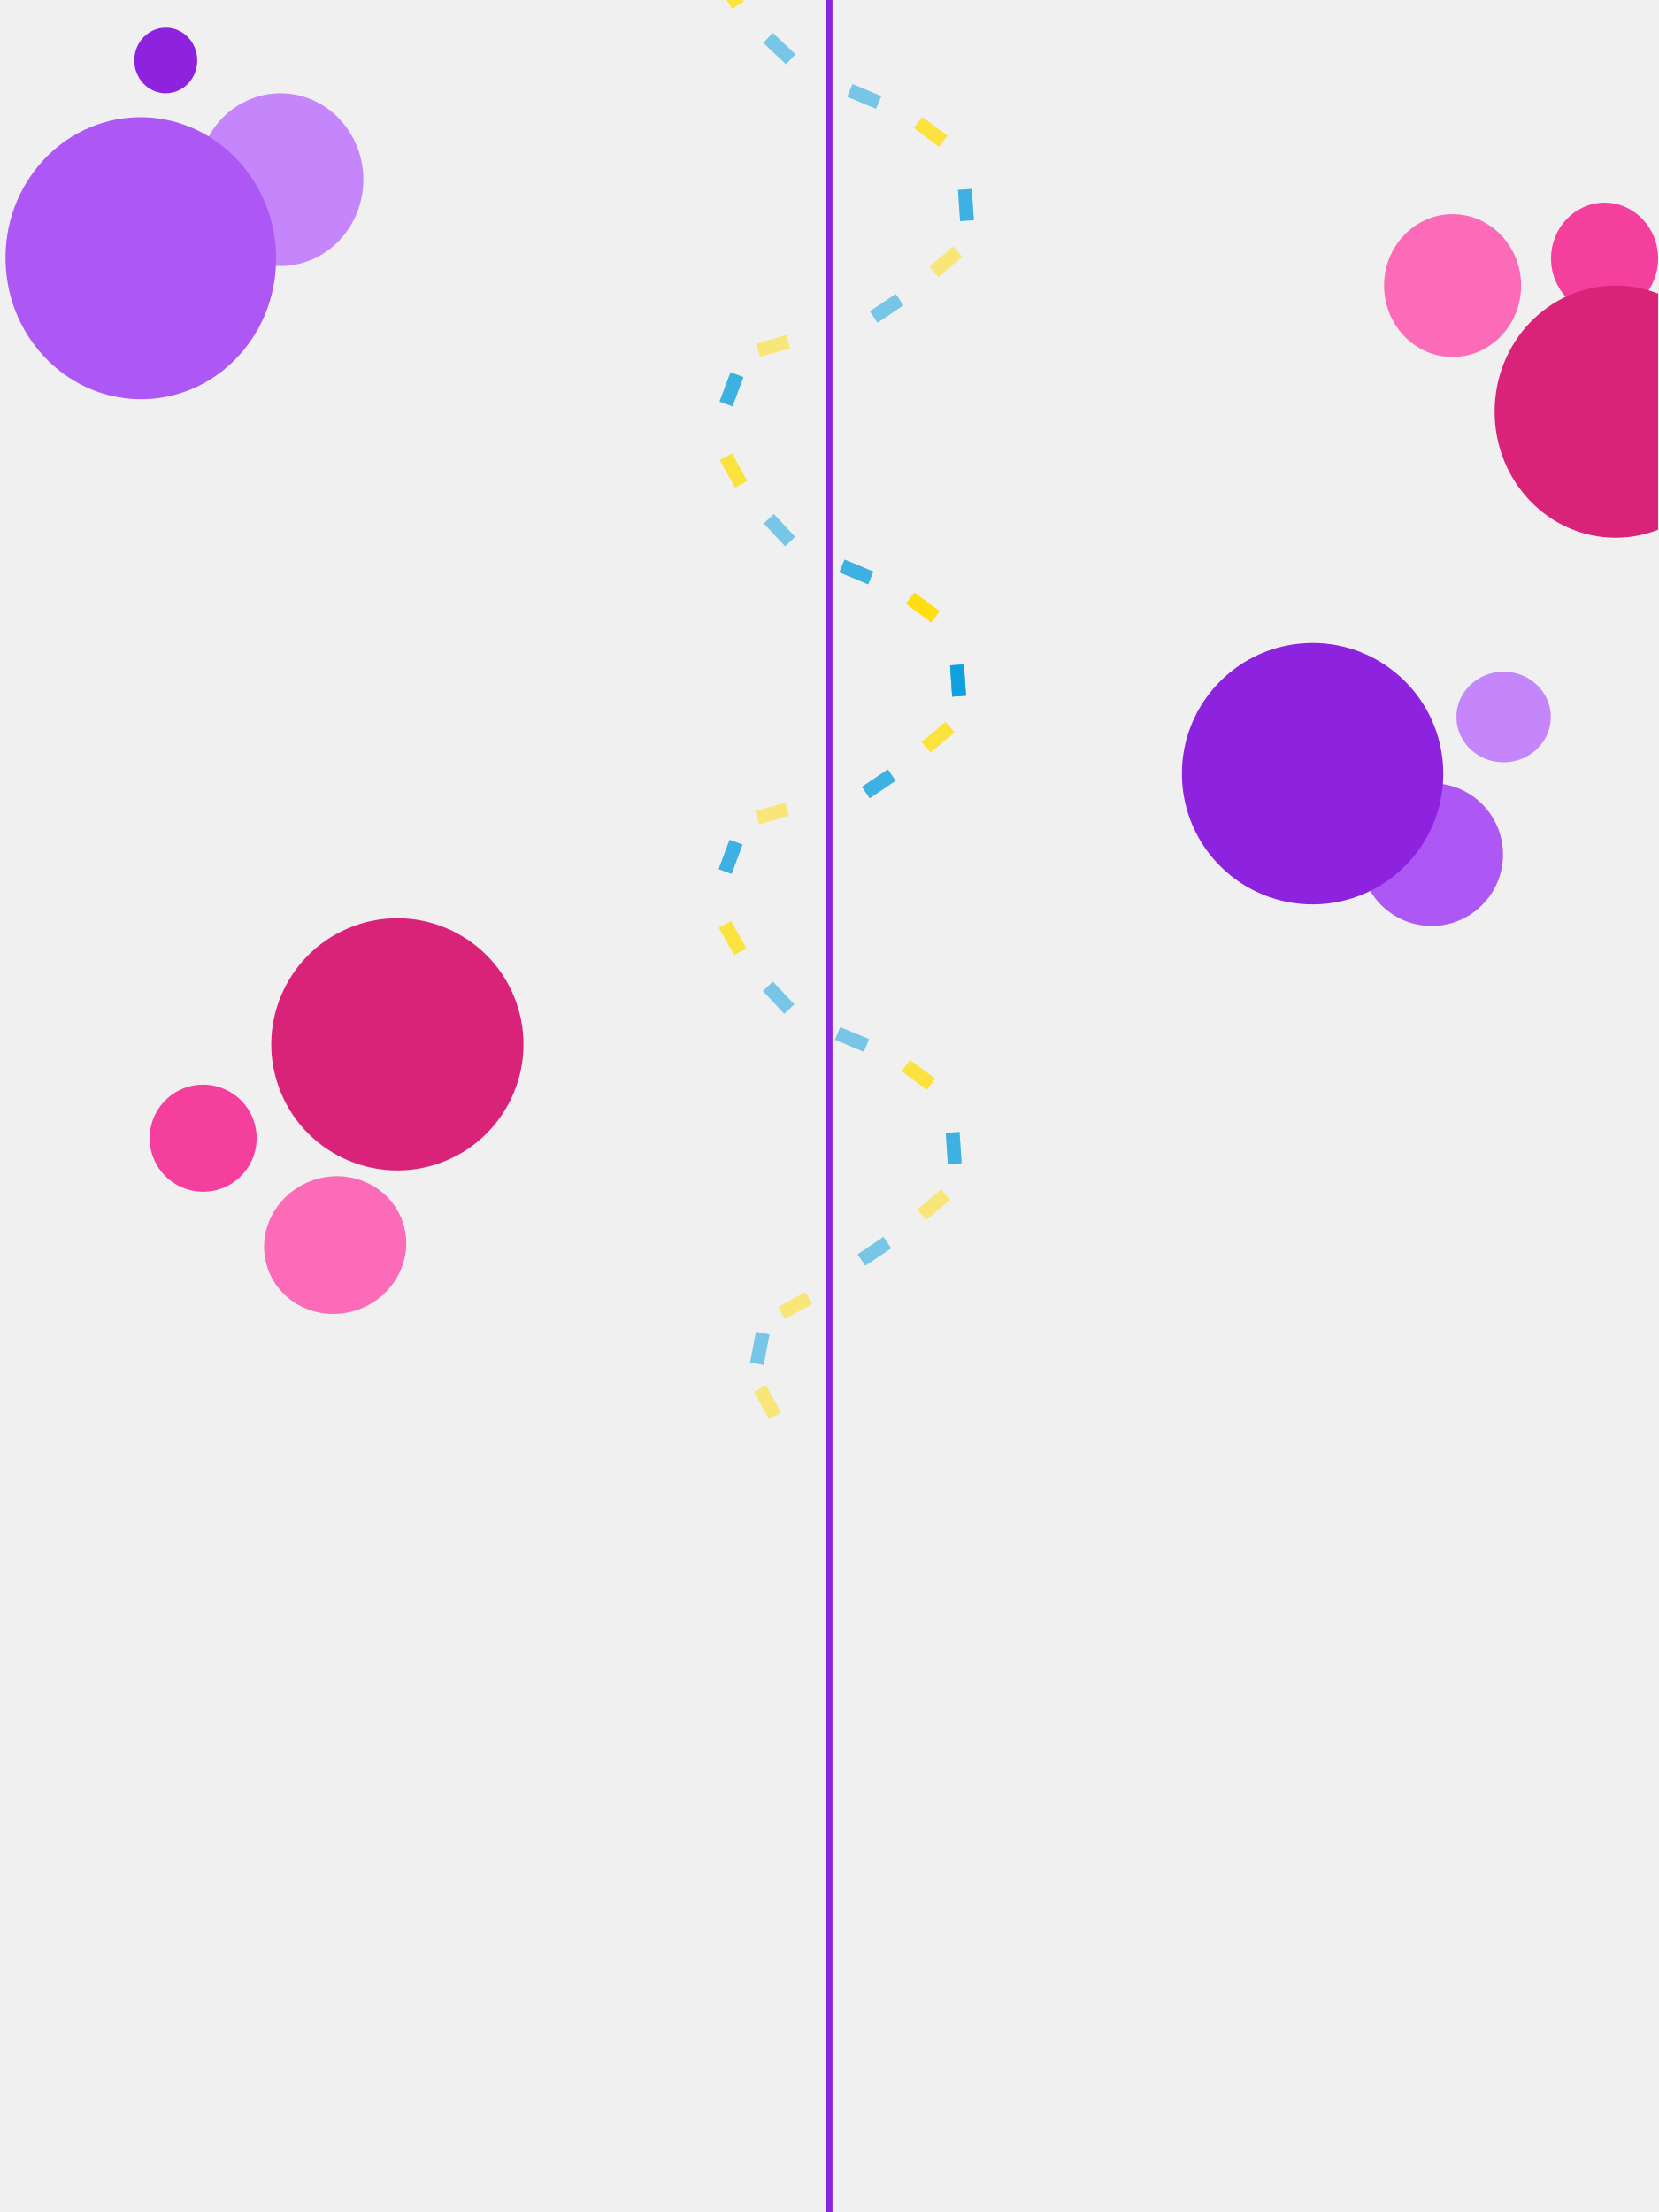
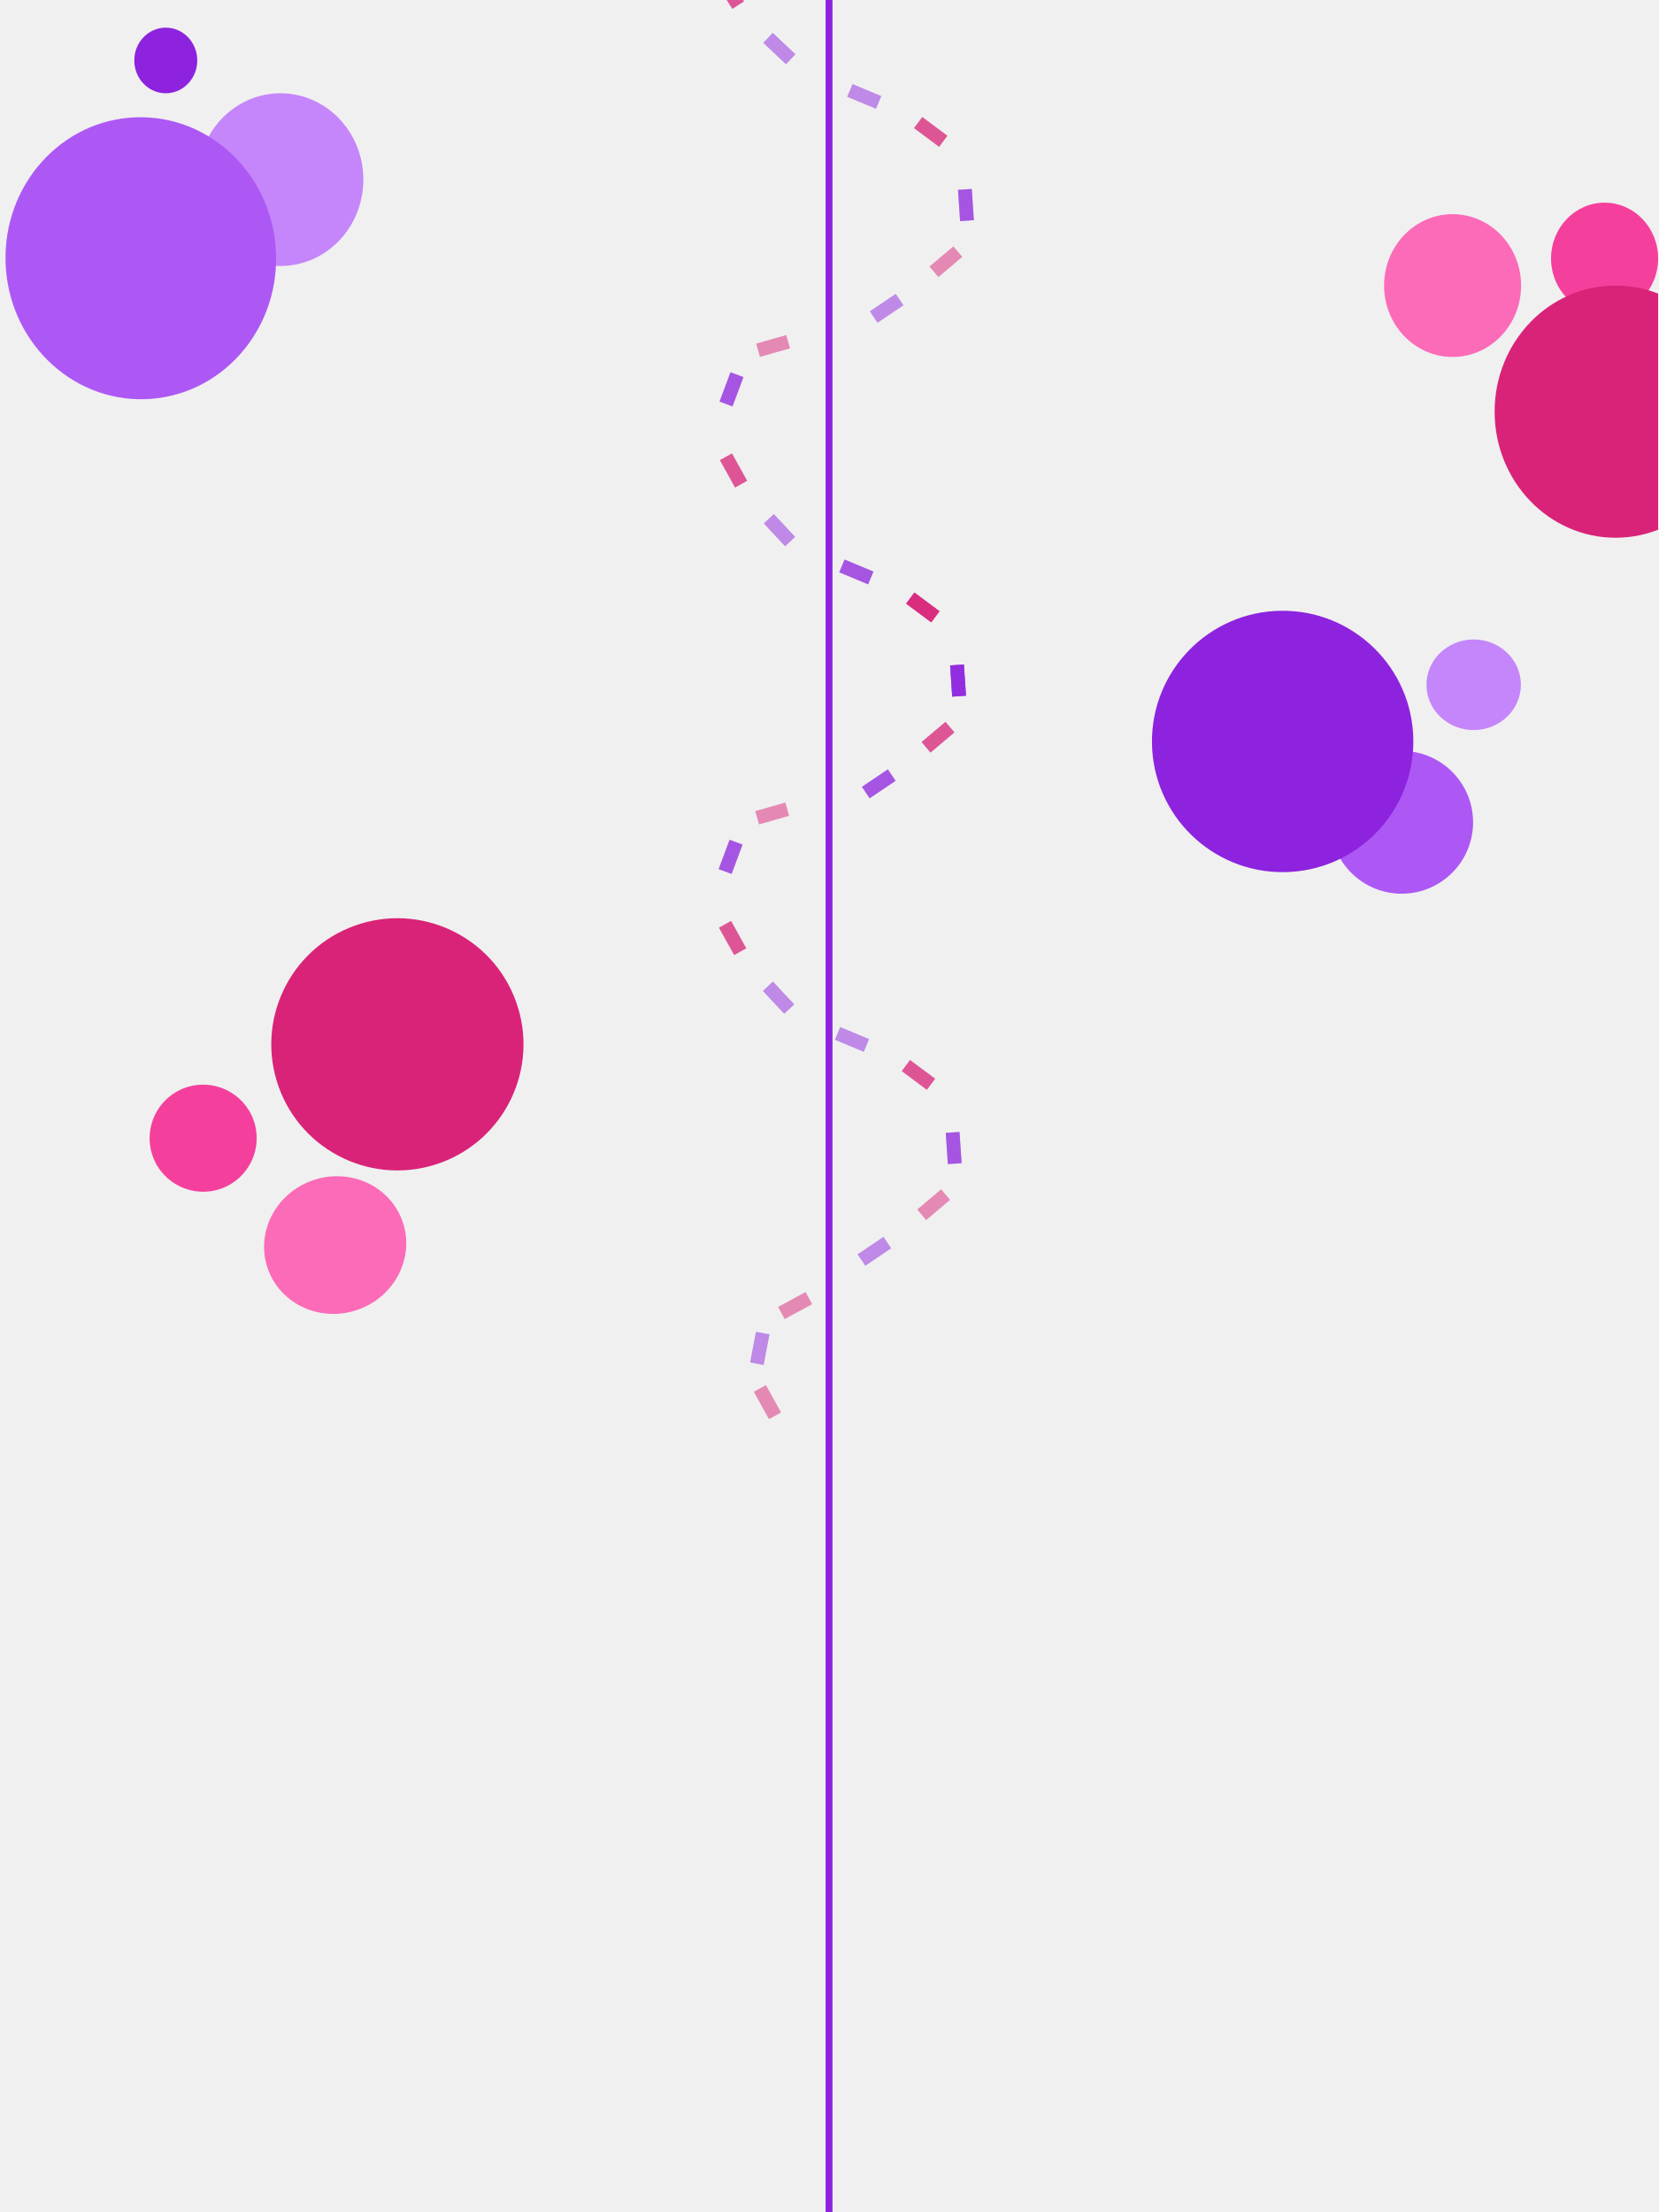
<svg xmlns="http://www.w3.org/2000/svg" width="1440" height="1921" viewBox="0 0 1440 1921" fill="none">
  <g clip-path="url(#clip0_522_2)">
-     <path d="M662.852 37.211L671.082 28.478L690.853 47.111L682.623 55.844L662.852 37.211Z" fill="#009CDE" fill-opacity="0.5" />
-     <path d="M646.119 1.167L636.013 7.637L621.364 -15.244L631.47 -21.714L646.119 1.167Z" fill="#FFDE00" fill-opacity="0.5" />
-     <path d="M646.119 1.167L636.013 7.637L621.364 -15.244L631.47 -21.714L646.119 1.167Z" fill="#FFDE00" fill-opacity="0.5" />
-     <path d="M827.967 213.927L835.705 223.099L814.94 240.618L807.202 231.446L827.967 213.927Z" fill="#FFDE00" fill-opacity="0.5" />
-     <path d="M765.412 83.444L760.794 94.519L735.718 84.065L740.336 72.989L765.412 83.444Z" fill="#009CDE" fill-opacity="0.5" />
-     <path d="M793.79 111.261L800.962 101.64L822.744 117.877L815.572 127.498L793.79 111.261Z" fill="#FFDE00" fill-opacity="0.5" />
-     <path d="M845.769 191.213L833.796 192.018L831.974 164.911L843.947 164.106L845.769 191.213Z" fill="#009CDE" fill-opacity="0.5" />
-     <path d="M793.79 111.261L800.962 101.64L822.744 117.877L815.572 127.498L793.79 111.261Z" fill="#FFDE00" fill-opacity="0.5" />
-     <path d="M845.769 191.213L833.796 192.018L831.974 164.911L843.947 164.106L845.769 191.213Z" fill="#009CDE" fill-opacity="0.5" />
-     <path d="M659.97 309.923L656.692 298.379L682.827 290.96L686.105 302.504L659.97 309.923Z" fill="#FFDE00" fill-opacity="0.5" />
-     <path d="M663.278 454.589L672.045 446.395L690.596 466.244L681.829 474.438L663.278 454.589Z" fill="#009CDE" fill-opacity="0.5" />
-     <path d="M648.864 417.557L638.368 423.374L625.199 399.611L635.695 393.794L648.864 417.557Z" fill="#FFDE00" fill-opacity="0.5" />
-     <path d="M634.398 323.297L645.641 327.491L636.145 352.946L624.902 348.751L634.398 323.297Z" fill="#009CDE" fill-opacity="0.5" />
-     <path d="M648.864 417.557L638.368 423.374L625.199 399.611L635.695 393.794L648.864 417.557Z" fill="#FFDE00" fill-opacity="0.5" />
-     <path d="M634.398 323.297L645.641 327.491L636.145 352.946L624.902 348.751L634.398 323.297Z" fill="#009CDE" fill-opacity="0.5" />
-     <path d="M659.178 715.933L655.901 704.389L682.036 696.97L685.313 708.513L659.178 715.933Z" fill="#FFDE00" fill-opacity="0.5" />
-     <path d="M662.487 860.599L671.254 852.405L689.805 872.254L681.038 880.448L662.487 860.599Z" fill="#009CDE" fill-opacity="0.5" />
-     <path d="M648.072 823.568L637.576 829.385L624.407 805.622L634.903 799.805L648.072 823.568Z" fill="#FFDE00" fill-opacity="0.5" />
-     <path d="M633.606 729.308L644.849 733.502L635.353 758.956L624.11 754.762L633.606 729.308Z" fill="#009CDE" fill-opacity="0.5" />
-     <path d="M648.072 823.568L637.576 829.385L624.407 805.622L634.903 799.805L648.072 823.568Z" fill="#FFDE00" fill-opacity="0.5" />
-     <path d="M633.606 729.308L644.849 733.502L635.353 758.956L624.11 754.762L633.606 729.308Z" fill="#009CDE" fill-opacity="0.5" />
-     <path d="M681.444 1145.54L675.726 1134.99L699.611 1122.05L705.329 1132.6L681.444 1145.54Z" fill="#FFDE00" fill-opacity="0.5" />
-     <path d="M678.309 1226.64L667.813 1232.46L654.644 1208.7L665.14 1202.88L678.309 1226.64Z" fill="#FFDE00" fill-opacity="0.5" />
-     <path d="M656.503 1156.54L668.29 1158.79L663.194 1185.47L651.407 1183.22L656.503 1156.54Z" fill="#009CDE" fill-opacity="0.5" />
-     <path d="M777.921 255.184L784.622 265.139L762.085 280.311L755.384 270.356L777.921 255.184Z" fill="#009CDE" fill-opacity="0.5" />
-     <path d="M821.111 626.88L828.849 636.052L808.084 653.571L800.346 644.399L821.111 626.88Z" fill="#FFDE00" fill-opacity="0.5" />
-     <path d="M758.555 496.397L753.937 507.473L728.861 497.018L733.479 485.942L758.555 496.397Z" fill="#009CDE" fill-opacity="0.5" />
-     <path d="M786.933 524.215L794.105 514.594L815.887 530.831L808.715 540.452L786.933 524.215Z" fill="#FFDE00" fill-opacity="0.5" />
-     <path d="M838.912 604.168L826.939 604.973L825.117 577.866L837.09 577.061L838.912 604.168Z" fill="#009CDE" fill-opacity="0.5" />
-     <path d="M786.933 524.215L794.105 514.594L815.887 530.831L808.715 540.452L786.933 524.215Z" fill="#FFDE00" fill-opacity="0.5" />
-     <path d="M838.912 604.168L826.939 604.973L825.117 577.866L837.09 577.061L838.912 604.168Z" fill="#009CDE" fill-opacity="0.5" />
-     <path d="M771.063 668.138L777.765 678.093L755.228 693.265L748.526 683.31L771.063 668.138Z" fill="#009CDE" fill-opacity="0.5" />
-     <path d="M821.111 626.88L828.849 636.052L808.084 653.571L800.346 644.399L821.111 626.88Z" fill="#FFDE00" fill-opacity="0.5" />
-     <path d="M758.555 496.397L753.937 507.473L728.861 497.018L733.479 485.942L758.555 496.397Z" fill="#009CDE" fill-opacity="0.5" />
-     <path d="M786.933 524.215L794.105 514.594L815.887 530.831L808.715 540.452L786.933 524.215Z" fill="#FFDE00" fill-opacity="0.5" />
-     <path d="M838.912 604.168L826.939 604.973L825.117 577.866L837.09 577.061L838.912 604.168Z" fill="#009CDE" fill-opacity="0.5" />
-     <path d="M786.933 524.215L794.105 514.594L815.887 530.831L808.715 540.452L786.933 524.215Z" fill="#FFDE00" fill-opacity="0.5" />
-     <path d="M838.912 604.168L826.939 604.973L825.117 577.866L837.09 577.061L838.912 604.168Z" fill="#009CDE" fill-opacity="0.5" />
-     <path d="M771.063 668.138L777.765 678.093L755.228 693.265L748.526 683.31L771.063 668.138Z" fill="#009CDE" fill-opacity="0.5" />
-     <path d="M817.319 1032.86L825.057 1042.04L804.292 1059.55L796.554 1050.38L817.319 1032.86Z" fill="#FFDE00" fill-opacity="0.5" />
-     <path d="M754.763 902.38L750.145 913.456L725.07 903.001L729.687 891.925L754.763 902.38Z" fill="#009CDE" fill-opacity="0.5" />
-     <path d="M783.141 930.199L790.313 920.578L812.095 936.814L804.924 946.436L783.141 930.199Z" fill="#FFDE00" fill-opacity="0.5" />
-     <path d="M835.12 1010.15L823.147 1010.96L821.326 983.848L833.298 983.044L835.12 1010.15Z" fill="#009CDE" fill-opacity="0.5" />
-     <path d="M783.141 930.199L790.313 920.578L812.095 936.814L804.924 946.436L783.141 930.199Z" fill="#FFDE00" fill-opacity="0.5" />
-     <path d="M835.12 1010.15L823.147 1010.96L821.326 983.848L833.298 983.044L835.12 1010.15Z" fill="#009CDE" fill-opacity="0.5" />
-     <path d="M767.272 1074.12L773.973 1084.08L751.436 1099.25L744.735 1089.29L767.272 1074.12Z" fill="#009CDE" fill-opacity="0.5" />
+     <path d="M662.852 37.211L671.082 28.478L690.853 47.111L682.623 55.844L662.852 37.211Z" fill="#8D23DE" fill-opacity="0.5" />
+     <path d="M646.119 1.167L636.013 7.637L621.364 -15.244L631.47 -21.714L646.119 1.167Z" fill="#D92378" fill-opacity="0.5" />
+     <path d="M646.119 1.167L636.013 7.637L621.364 -15.244L631.47 -21.714L646.119 1.167Z" fill="#D92378" fill-opacity="0.5" />
+     <path d="M827.967 213.927L835.705 223.099L814.94 240.618L807.202 231.446L827.967 213.927Z" fill="#D92378" fill-opacity="0.5" />
+     <path d="M765.412 83.444L760.794 94.519L735.718 84.065L740.336 72.989L765.412 83.444Z" fill="#8D23DE" fill-opacity="0.5" />
+     <path d="M793.79 111.261L800.962 101.64L822.744 117.877L815.572 127.498L793.79 111.261Z" fill="#D92378" fill-opacity="0.5" />
+     <path d="M845.769 191.213L833.796 192.018L831.974 164.911L843.947 164.106L845.769 191.213Z" fill="#8D23DE" fill-opacity="0.5" />
+     <path d="M793.79 111.261L800.962 101.64L822.744 117.877L815.572 127.498L793.79 111.261Z" fill="#D92378" fill-opacity="0.5" />
+     <path d="M845.769 191.213L833.796 192.018L831.974 164.911L843.947 164.106L845.769 191.213Z" fill="#8D23DE" fill-opacity="0.5" />
+     <path d="M659.97 309.923L656.692 298.379L682.827 290.96L686.105 302.504L659.97 309.923Z" fill="#D92378" fill-opacity="0.5" />
+     <path d="M663.278 454.589L672.045 446.395L690.596 466.244L681.829 474.438L663.278 454.589Z" fill="#8D23DE" fill-opacity="0.5" />
+     <path d="M648.864 417.557L638.368 423.374L625.199 399.611L635.695 393.794L648.864 417.557Z" fill="#D92378" fill-opacity="0.5" />
+     <path d="M634.398 323.297L645.641 327.491L636.145 352.946L624.902 348.751L634.398 323.297Z" fill="#8D23DE" fill-opacity="0.5" />
+     <path d="M648.864 417.557L638.368 423.374L625.199 399.611L635.695 393.794L648.864 417.557Z" fill="#D92378" fill-opacity="0.5" />
+     <path d="M634.398 323.297L645.641 327.491L636.145 352.946L624.902 348.751L634.398 323.297Z" fill="#8D23DE" fill-opacity="0.5" />
+     <path d="M659.178 715.933L655.901 704.389L682.036 696.97L685.313 708.513L659.178 715.933Z" fill="#D92378" fill-opacity="0.5" />
+     <path d="M662.487 860.599L671.254 852.405L689.805 872.254L681.038 880.448L662.487 860.599Z" fill="#8D23DE" fill-opacity="0.5" />
+     <path d="M648.072 823.568L637.576 829.385L624.407 805.622L634.903 799.805L648.072 823.568Z" fill="#D92378" fill-opacity="0.5" />
+     <path d="M633.606 729.308L644.849 733.502L635.353 758.956L624.11 754.762L633.606 729.308Z" fill="#8D23DE" fill-opacity="0.5" />
+     <path d="M648.072 823.568L637.576 829.385L624.407 805.622L634.903 799.805L648.072 823.568Z" fill="#D92378" fill-opacity="0.5" />
+     <path d="M633.606 729.308L644.849 733.502L635.353 758.956L624.11 754.762L633.606 729.308Z" fill="#8D23DE" fill-opacity="0.5" />
+     <path d="M681.444 1145.54L675.726 1134.99L699.611 1122.05L705.329 1132.6L681.444 1145.54Z" fill="#D92378" fill-opacity="0.5" />
+     <path d="M678.309 1226.64L667.813 1232.46L654.644 1208.7L665.14 1202.88L678.309 1226.64Z" fill="#D92378" fill-opacity="0.5" />
+     <path d="M656.503 1156.54L668.29 1158.79L663.194 1185.47L651.407 1183.22L656.503 1156.54Z" fill="#8D23DE" fill-opacity="0.5" />
+     <path d="M777.921 255.184L784.622 265.139L762.085 280.311L755.384 270.356L777.921 255.184Z" fill="#8D23DE" fill-opacity="0.5" />
+     <path d="M821.111 626.88L828.849 636.052L808.084 653.571L800.346 644.399L821.111 626.88Z" fill="#D92378" fill-opacity="0.5" />
+     <path d="M758.555 496.397L753.937 507.473L728.861 497.018L733.479 485.942L758.555 496.397Z" fill="#8D23DE" fill-opacity="0.5" />
+     <path d="M786.933 524.215L794.105 514.594L815.887 530.831L808.715 540.452L786.933 524.215Z" fill="#D92378" fill-opacity="0.5" />
+     <path d="M838.912 604.168L826.939 604.973L825.117 577.866L837.09 577.061L838.912 604.168Z" fill="#8D23DE" fill-opacity="0.5" />
+     <path d="M786.933 524.215L794.105 514.594L815.887 530.831L808.715 540.452L786.933 524.215Z" fill="#D92378" fill-opacity="0.5" />
+     <path d="M838.912 604.168L826.939 604.973L825.117 577.866L837.09 577.061L838.912 604.168Z" fill="#8D23DE" fill-opacity="0.5" />
+     <path d="M771.063 668.138L777.765 678.093L755.228 693.265L748.526 683.31L771.063 668.138Z" fill="#8D23DE" fill-opacity="0.5" />
+     <path d="M821.111 626.88L828.849 636.052L808.084 653.571L800.346 644.399L821.111 626.88Z" fill="#D92378" fill-opacity="0.5" />
+     <path d="M758.555 496.397L753.937 507.473L728.861 497.018L733.479 485.942L758.555 496.397Z" fill="#8D23DE" fill-opacity="0.5" />
+     <path d="M786.933 524.215L794.105 514.594L815.887 530.831L808.715 540.452L786.933 524.215Z" fill="#D92378" fill-opacity="0.5" />
+     <path d="M838.912 604.168L826.939 604.973L825.117 577.866L837.09 577.061L838.912 604.168Z" fill="#8D23DE" fill-opacity="0.5" />
+     <path d="M786.933 524.215L794.105 514.594L815.887 530.831L808.715 540.452L786.933 524.215Z" fill="#D92378" fill-opacity="0.5" />
+     <path d="M838.912 604.168L826.939 604.973L825.117 577.866L837.09 577.061L838.912 604.168Z" fill="#8D23DE" fill-opacity="0.5" />
+     <path d="M771.063 668.138L777.765 678.093L755.228 693.265L748.526 683.31L771.063 668.138Z" fill="#8D23DE" fill-opacity="0.5" />
+     <path d="M817.319 1032.86L825.057 1042.04L804.292 1059.55L796.554 1050.38L817.319 1032.86Z" fill="#D92378" fill-opacity="0.5" />
+     <path d="M754.763 902.38L750.145 913.456L725.07 903.001L729.687 891.925L754.763 902.38Z" fill="#8D23DE" fill-opacity="0.5" />
+     <path d="M783.141 930.199L790.313 920.578L812.095 936.814L804.924 946.436L783.141 930.199Z" fill="#D92378" fill-opacity="0.5" />
+     <path d="M835.12 1010.15L823.147 1010.96L821.326 983.848L833.298 983.044L835.12 1010.15Z" fill="#8D23DE" fill-opacity="0.5" />
+     <path d="M783.141 930.199L790.313 920.578L812.095 936.814L804.924 946.436L783.141 930.199Z" fill="#D92378" fill-opacity="0.5" />
+     <path d="M835.12 1010.15L823.147 1010.96L821.326 983.848L833.298 983.044L835.12 1010.15Z" fill="#8D23DE" fill-opacity="0.5" />
+     <path d="M767.272 1074.12L773.973 1084.08L751.436 1099.25L744.735 1089.29L767.272 1074.12Z" fill="#8D23DE" fill-opacity="0.5" />
    <path d="M243.582 231C283.327 231 315.547 197.421 315.547 156C315.547 114.579 283.327 81 243.582 81C203.836 81 171.616 114.579 171.616 156C171.616 197.421 203.836 231 243.582 231Z" fill="#C486FA" />
-     <path d="M1264.81 623.186C1265.08 644.912 1283.66 662.295 1306.3 662.011C1328.94 661.728 1347.08 643.886 1346.8 622.16C1346.53 600.435 1327.96 583.052 1305.32 583.335C1282.67 583.618 1264.54 601.46 1264.81 623.186Z" fill="#C486FA" />
+     <path d="M1238.81 595.186C1239.08 616.912 1257.66 634.295 1280.3 634.011C1302.94 633.728 1321.08 615.886 1320.8 594.16C1320.53 572.435 1301.96 555.052 1279.32 555.335C1256.67 555.618 1238.54 573.46 1238.81 595.186Z" fill="#C486FA" />
    <path d="M143.963 81C159.066 81 171.31 68.24 171.31 52.5C171.31 36.76 159.066 24 143.963 24C128.86 24 116.616 36.76 116.616 52.5C116.616 68.24 128.86 81 143.963 81Z" fill="#8D23DE" />
-     <path d="M1181.3 742.899C1181.73 777.138 1209.83 804.547 1244.07 804.118C1278.31 803.69 1305.72 775.587 1305.29 741.348C1304.86 707.109 1276.76 679.7 1242.52 680.128C1208.28 680.556 1180.87 708.66 1181.3 742.899Z" fill="#AD58F4" />
+     <path d="M1155.3 714.899C1155.73 749.138 1183.83 776.547 1218.07 776.118C1252.31 775.69 1279.72 747.587 1279.29 713.348C1278.86 679.109 1250.76 651.7 1216.52 652.128C1182.28 652.556 1154.87 680.66 1155.3 714.899Z" fill="#AD58F4" />
    <path d="M126.124 346.654C190.985 344.618 241.846 288.17 239.725 220.574C237.604 152.978 183.304 99.83 118.442 101.865C53.581 103.901 2.72 160.348 4.841 227.945C6.962 295.541 61.262 348.689 126.124 346.654Z" fill="#AD58F4" />
-     <path d="M1026.42 673.331C1027.2 736.01 1078.65 786.186 1141.33 785.402C1204.01 784.618 1254.19 733.171 1253.4 670.491C1252.62 607.812 1201.17 557.636 1138.49 558.42C1075.81 559.204 1025.64 610.651 1026.42 673.331Z" fill="#8D23DE" />
+     <path d="M1000.42 645.331C1001.2 708.01 1052.65 758.186 1115.33 757.402C1178.01 756.618 1228.19 705.171 1227.4 642.491C1226.62 579.812 1175.17 529.636 1112.49 530.42C1049.81 531.204 999.636 582.651 1000.42 645.331Z" fill="#8D23DE" />
    <path d="M1393.5 272.921C1419.18 272.921 1440 251.225 1440 224.461C1440 197.697 1419.18 176 1393.5 176C1367.82 176 1347 197.697 1347 224.461C1347 251.225 1367.82 272.921 1393.5 272.921Z" fill="#F4409C" />
    <path d="M220.22 972.826C211.585 948.64 184.979 936.033 160.793 944.668C136.607 953.303 124 979.91 132.635 1004.1C141.27 1028.28 167.877 1040.89 192.063 1032.25C216.249 1023.62 228.855 997.012 220.22 972.826Z" fill="#F4409C" />
    <path d="M1320.98 248C1320.98 282.242 1294.35 310 1261.49 310C1228.64 310 1202 282.242 1202 248C1202 213.758 1228.64 186 1261.49 186C1294.35 186 1320.98 213.758 1320.98 248Z" fill="#FB6BB8" />
    <path d="M271.072 1025.24C303.32 1013.73 338.418 1029.48 349.465 1060.42C360.512 1091.36 343.327 1125.78 311.079 1137.3C278.83 1148.81 243.732 1133.06 232.685 1102.12C221.638 1071.17 238.823 1036.75 271.072 1025.24Z" fill="#FB6BB8" />
    <path d="M1403.07 467C1461.1 467 1508.14 417.975 1508.14 357.5C1508.14 297.025 1461.1 248 1403.07 248C1345.04 248 1298 297.025 1298 357.5C1298 417.975 1345.04 467 1403.07 467Z" fill="#D92378" />
    <path d="M448.23 870.124C427.896 813.17 365.241 783.484 308.287 803.818C251.333 824.153 221.647 886.807 241.981 943.761C262.315 1000.72 324.97 1030.4 381.924 1010.07C438.878 989.733 468.564 927.078 448.23 870.124Z" fill="#D92378" />
    <path d="M720 -81L719.974 1921" stroke="#8D23DE" stroke-width="3" />
    <path d="M719.974 -127.5V1921" stroke="#8D23DE" stroke-width="6" />
  </g>
  <defs>
    <clipPath id="clip0_522_2">
      <rect width="1440" height="1921" fill="white" />
    </clipPath>
  </defs>
</svg>
